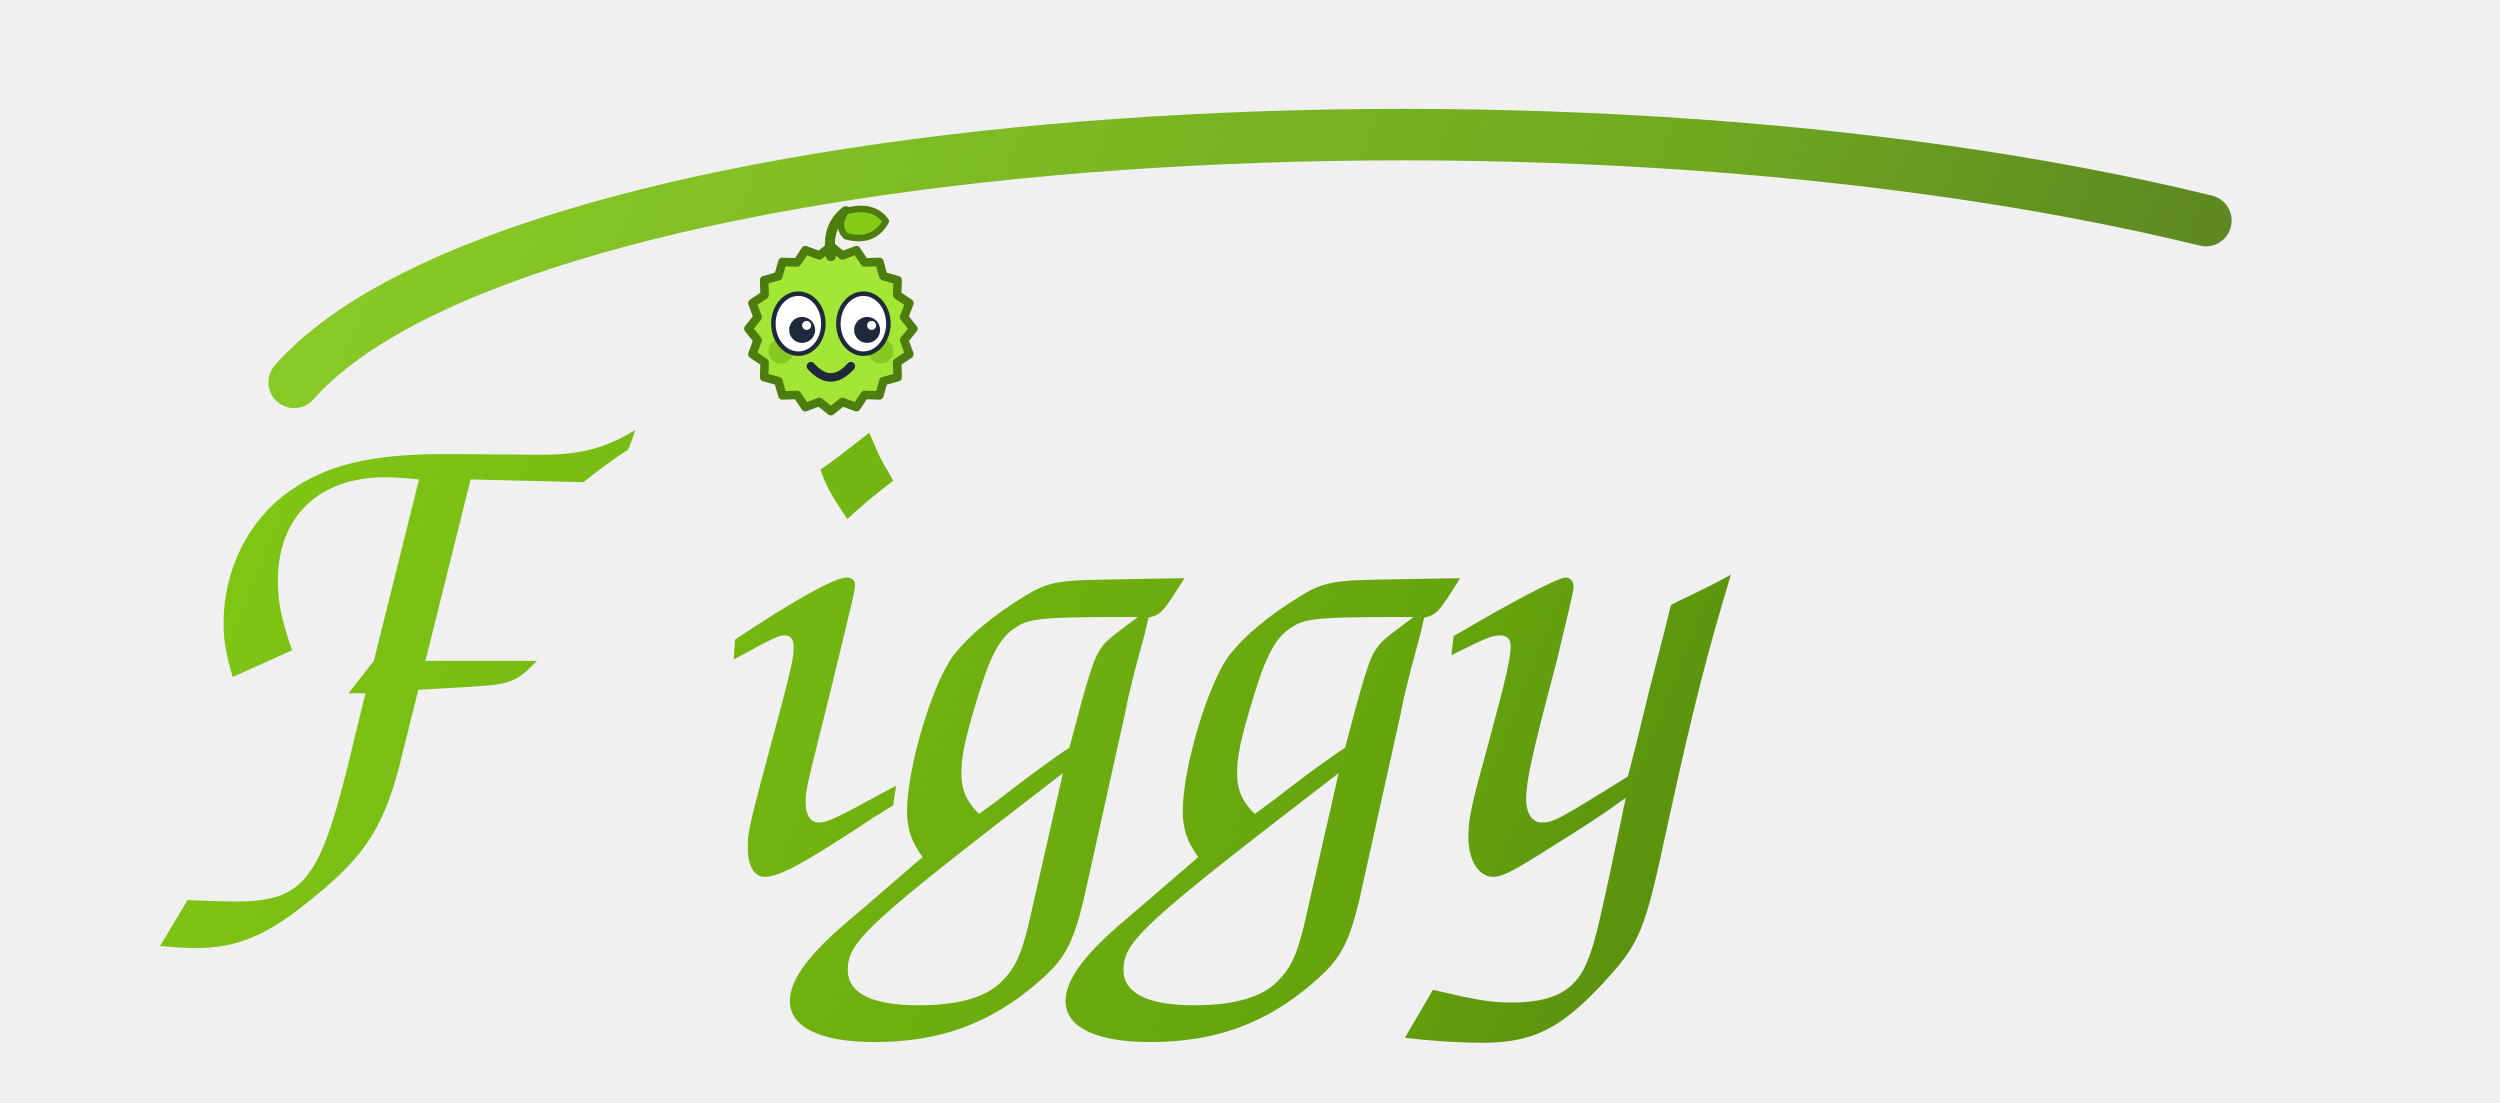
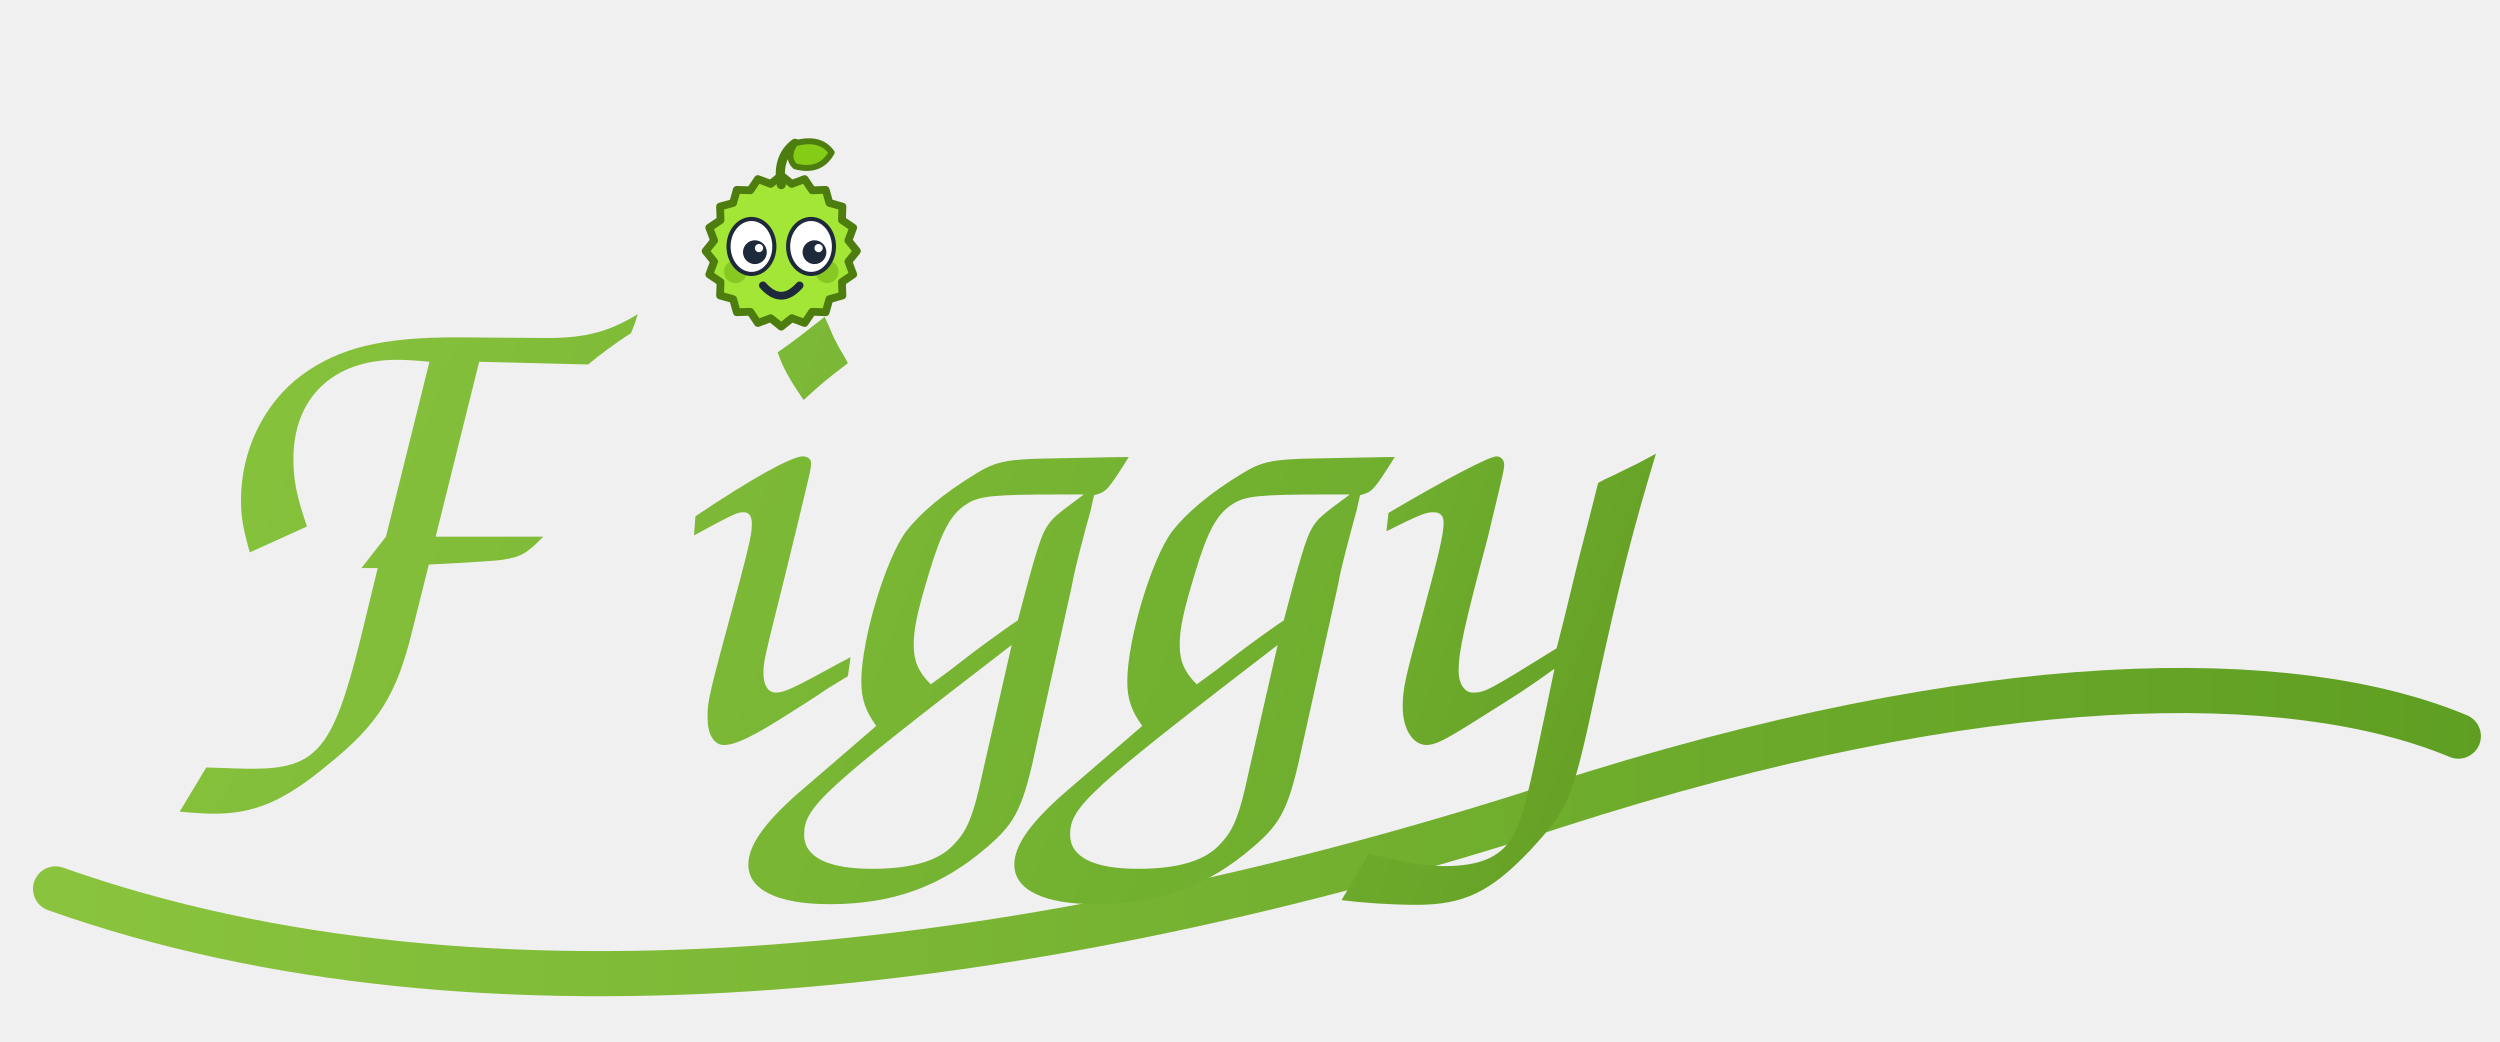
- <svg xmlns="http://www.w3.org/2000/svg" viewBox="0 0 340 150" role="img" aria-label="Figgy">
+ <svg xmlns="http://www.w3.org/2000/svg" viewBox="0 0 360 150" role="img" aria-label="Figgy">
  <defs>
-     <linearGradient id="ink" x1="20" y1="20" x2="320" y2="140" gradientUnits="userSpaceOnUse">
-       <stop offset="0" stop-color="#84cc16" />
-       <stop offset="0.6" stop-color="#65a30d" />
-       <stop offset="1" stop-color="#3f6212" />
+     <linearGradient id="ink" x1="20" y1="20" x2="340" y2="140" gradientUnits="userSpaceOnUse">
+       <stop offset="0" stop-color="#8bc53f" />
+       <stop offset="0.55" stop-color="#6fae2e" />
+       <stop offset="1" stop-color="#4d7c0f" />
+     </linearGradient>
+     <linearGradient id="swoosh" x1="0" y1="0" x2="360" y2="0" gradientUnits="userSpaceOnUse">
+       <stop offset="0" stop-color="#8bc53f" />
+       <stop offset="1" stop-color="#5e9e22" />
    </linearGradient>
  </defs>
-   <path d="M40 52 C70 18, 210 8, 300 30" fill="none" stroke="url(#ink)" stroke-width="7" stroke-linecap="round" opacity="0.92" />
-   <g font-family="'Pacifico','Satisfy','Segoe Script','Snell Roundhand','Apple Chancery','Brush Script MT',cursive" font-size="96" fill="url(#ink)">
-     <text x="16" y="118">F</text>
-     <text x="92" y="118" letter-spacing="-1">iggy</text>
+   <path d="M8 128 C 70 150, 150 140, 224 116 C 286 96, 330 96, 354 106" fill="none" stroke="url(#swoosh)" stroke-width="6.5" stroke-linecap="round" />
+   <g font-family="'Allura','Great Vibes','Alex Brush','Snell Roundhand','Apple Chancery','Segoe Script','Brush Script MT',cursive" font-size="98" fill="url(#ink)">
+     <text x="20" y="106">F</text>
+     <text x="92" y="106" letter-spacing="-1">iggy</text>
  </g>
-   <g transform="translate(96 26) scale(0.34)">
+   <g transform="translate(96 18) scale(0.33)">
    <path d="M50.0 22.0 L54.6 25.7 L60.2 23.6 L63.5 28.5 L69.4 28.3 L71.0 34.0 L76.7 35.6 L76.5 41.5 L81.4 44.8 L79.3 50.4 L83.0 55.0 L79.3 59.6 L81.4 65.2 L76.5 68.5 L76.7 74.4 L71.0 76.0 L69.4 81.7 L63.5 81.5 L60.2 86.4 L54.6 84.3 L50.0 88.0 L45.4 84.3 L39.8 86.4 L36.5 81.5 L30.6 81.7 L29.0 76.0 L23.3 74.4 L23.5 68.5 L18.6 65.2 L20.7 59.6 L17.0 55.0 L20.7 50.4 L18.6 44.8 L23.5 41.5 L23.3 35.6 L29.0 34.0 L30.6 28.3 L36.5 28.5 L39.8 23.6 L45.4 25.7 Z" fill="#a3e635" stroke="#4d7c0f" stroke-width="3.4" stroke-linejoin="round" />
    <circle cx="30" cy="64" r="5" fill="#65a30d" opacity="0.45" />
    <circle cx="70" cy="64" r="5" fill="#65a30d" opacity="0.45" />
    <ellipse cx="37" cy="53" rx="10" ry="12" fill="#fff" stroke="#1e293b" stroke-width="1.8" />
    <ellipse cx="63" cy="53" rx="10" ry="12" fill="#fff" stroke="#1e293b" stroke-width="1.8" />
    <circle cx="38.5" cy="55.5" r="5.2" fill="#1e293b" />
    <circle cx="64.5" cy="55.5" r="5.2" fill="#1e293b" />
    <circle cx="40.3" cy="53.7" r="1.8" fill="#fff" />
    <circle cx="66.3" cy="53.7" r="1.8" fill="#fff" />
    <path d="M42 70 q8 9 16 0" stroke="#1e293b" stroke-width="3.4" fill="none" stroke-linecap="round" />
    <path d="M50 26 q-2 -12 6 -18" stroke="#4d7c0f" stroke-width="4" fill="none" stroke-linecap="round" />
    <path d="M56 8 q11 -3 16 4 q-5 9 -16 6 q-4 -4 0 -10Z" fill="#84cc16" stroke="#4d7c0f" stroke-width="2.6" stroke-linejoin="round" />
  </g>
</svg>
